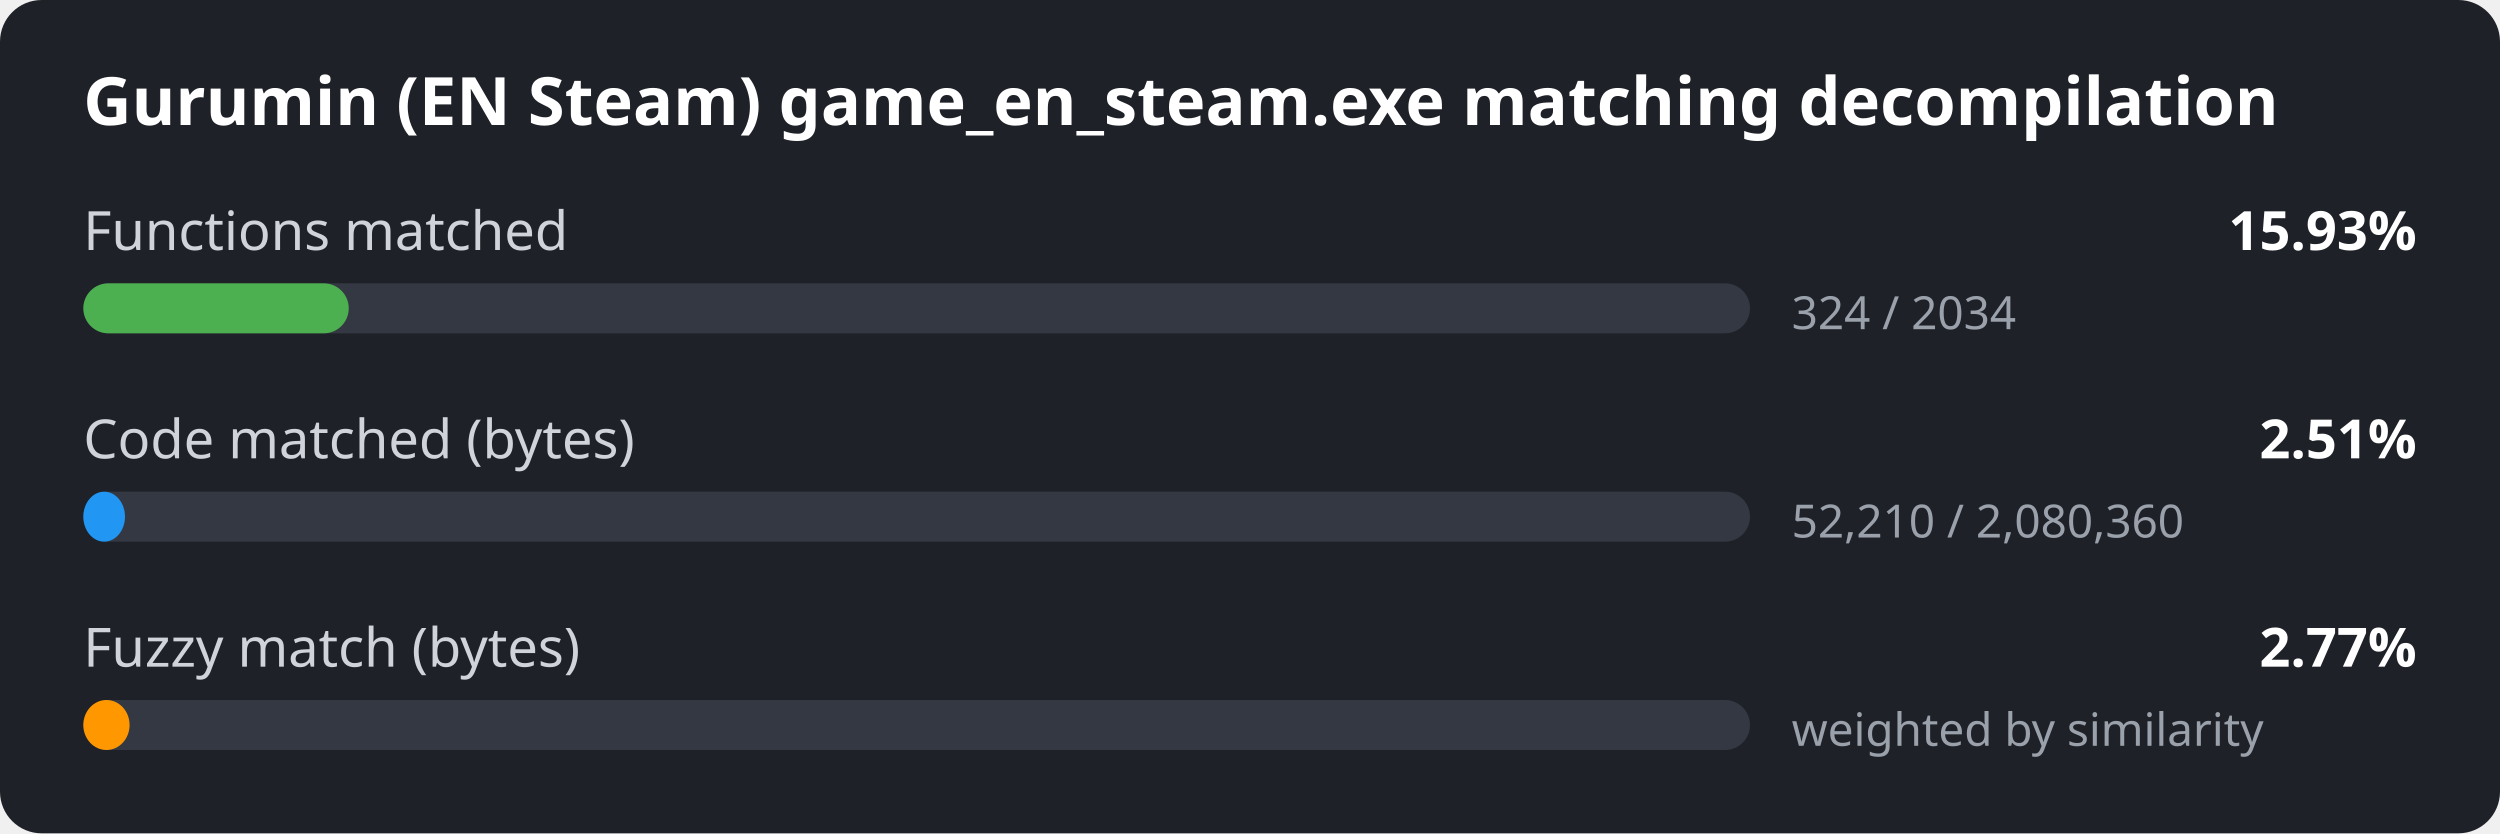
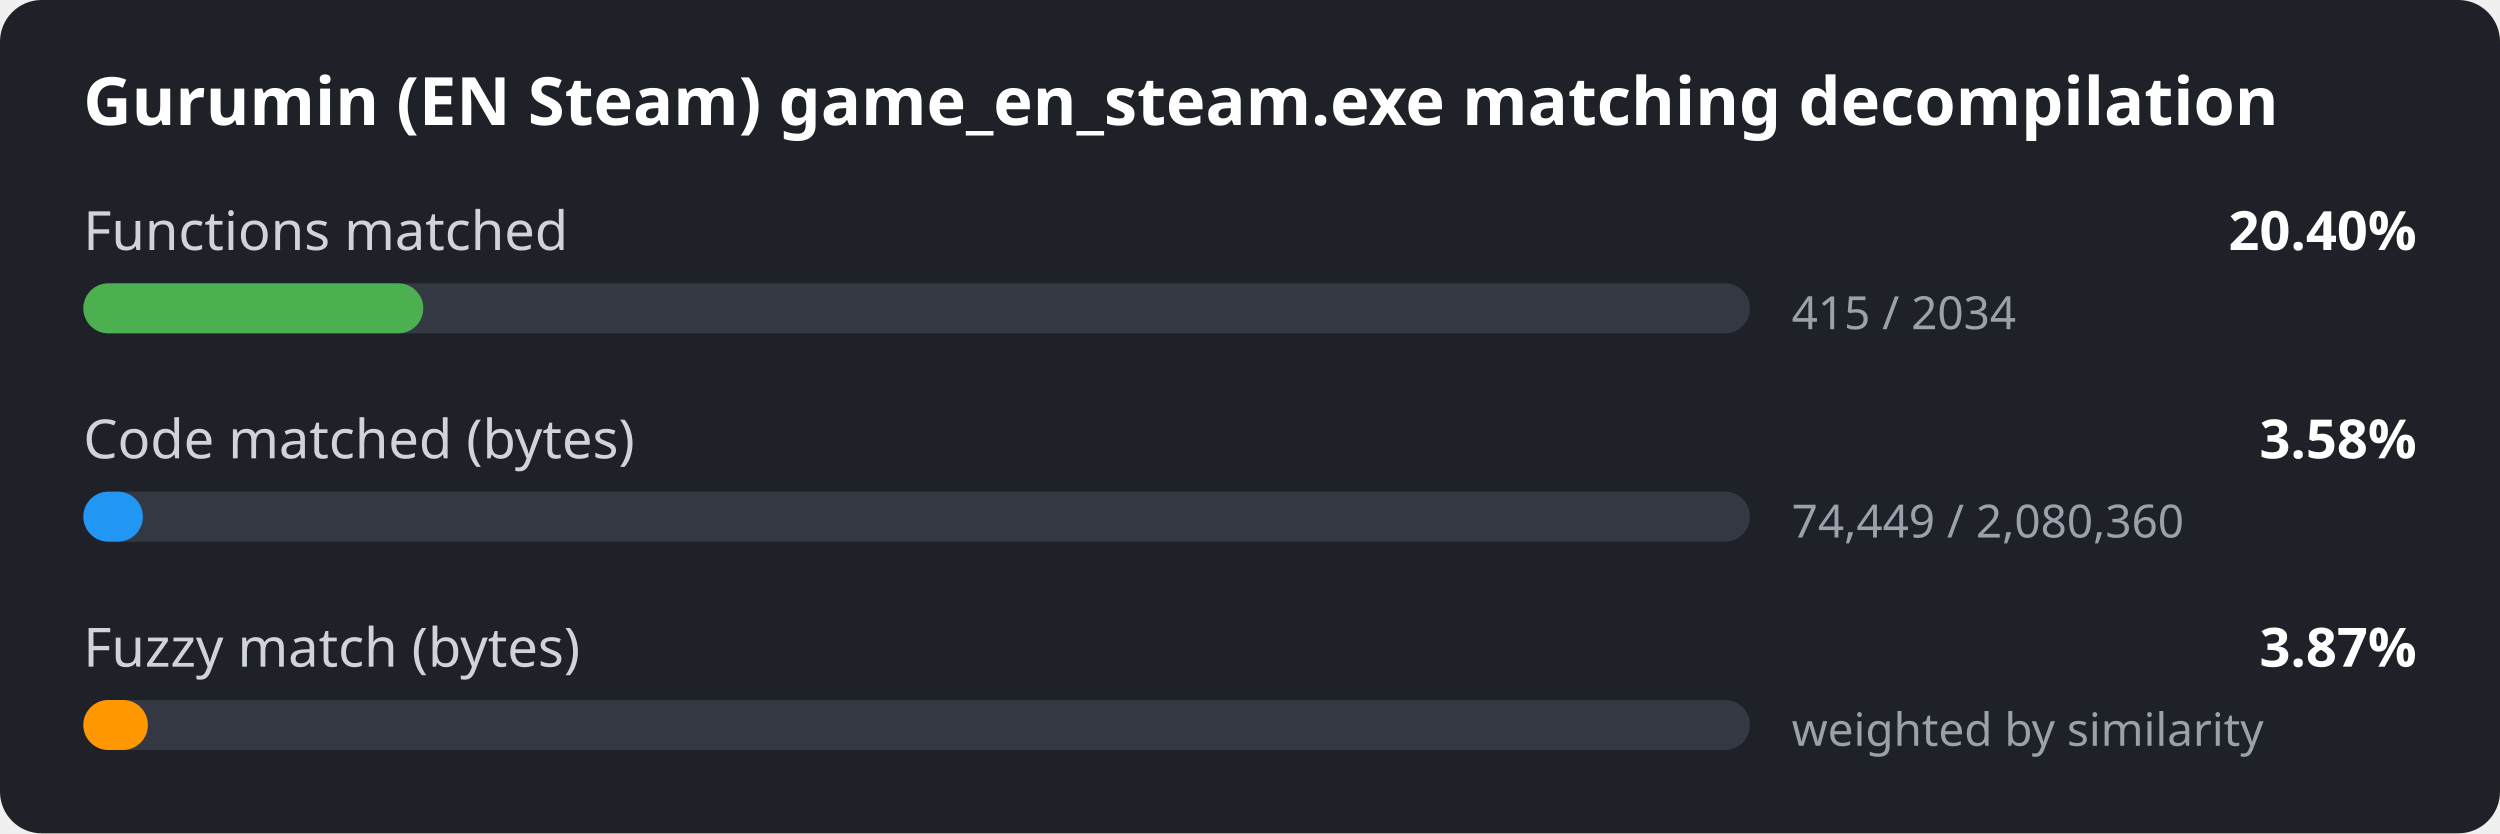
<svg xmlns="http://www.w3.org/2000/svg" width="600" height="200" viewBox="0 0 600 200">
  <style>
.bg { fill: #1e2127; }
.title { font: 600 16px sans-serif; fill: #ffffff; }
.label { font: 13px sans-serif; fill: #d0d4da; }
.value { font: 600 13px sans-serif; fill: #ffffff; }
.detail { font: 11px sans-serif; fill: #9aa1ab; }
.track { fill: #333842; }
</style>
  <rect width="600" height="200" rx="10" class="bg" />
  <text x="20" y="30" class="title">Gurumin (EN Steam) game_en_steam.exe matching decompilation</text>
  <text x="20" y="60" class="label">Functions matched</text>
-   <text x="580" y="60" class="value" text-anchor="end">15.93%</text>
+   <text x="580" y="60" class="value" text-anchor="end">20.40%</text>
  <rect x="20" y="68" width="400" height="12" rx="6" class="track" />
-   <rect x="20" y="68" width="63.7" height="12" rx="6" fill="#4caf50" />
-   <text x="430" y="79" class="detail">324 / 2034</text>
+   <rect x="20" y="68" width="81.6" height="12" rx="6" fill="#4caf50" />
+   <text x="430" y="79" class="detail">415 / 2034</text>
  <text x="20" y="110" class="label">Code matched (bytes)</text>
-   <text x="580" y="110" class="value" text-anchor="end">2.51%</text>
+   <text x="580" y="110" class="value" text-anchor="end">3.58%</text>
  <rect x="20" y="118" width="400" height="12" rx="6" class="track" />
-   <rect x="20" y="118" width="10.0" height="12" rx="6" fill="#2196f3" />
-   <text x="430" y="129" class="detail">52,210 / 2,080,360</text>
+   <rect x="20" y="118" width="14.3" height="12" rx="6" fill="#2196f3" />
+   <text x="430" y="129" class="detail">74,449 / 2,080,360</text>
  <text x="20" y="160" class="label">Fuzzy match (bytes)</text>
-   <text x="580" y="160" class="value" text-anchor="end">2.77%</text>
+   <text x="580" y="160" class="value" text-anchor="end">3.87%</text>
  <rect x="20" y="168" width="400" height="12" rx="6" class="track" />
-   <rect x="20" y="168" width="11.1" height="12" rx="6" fill="#ff9800" />
+   <rect x="20" y="168" width="15.5" height="12" rx="6" fill="#ff9800" />
  <text x="430" y="179" class="detail">weighted by similarity</text>
</svg>
